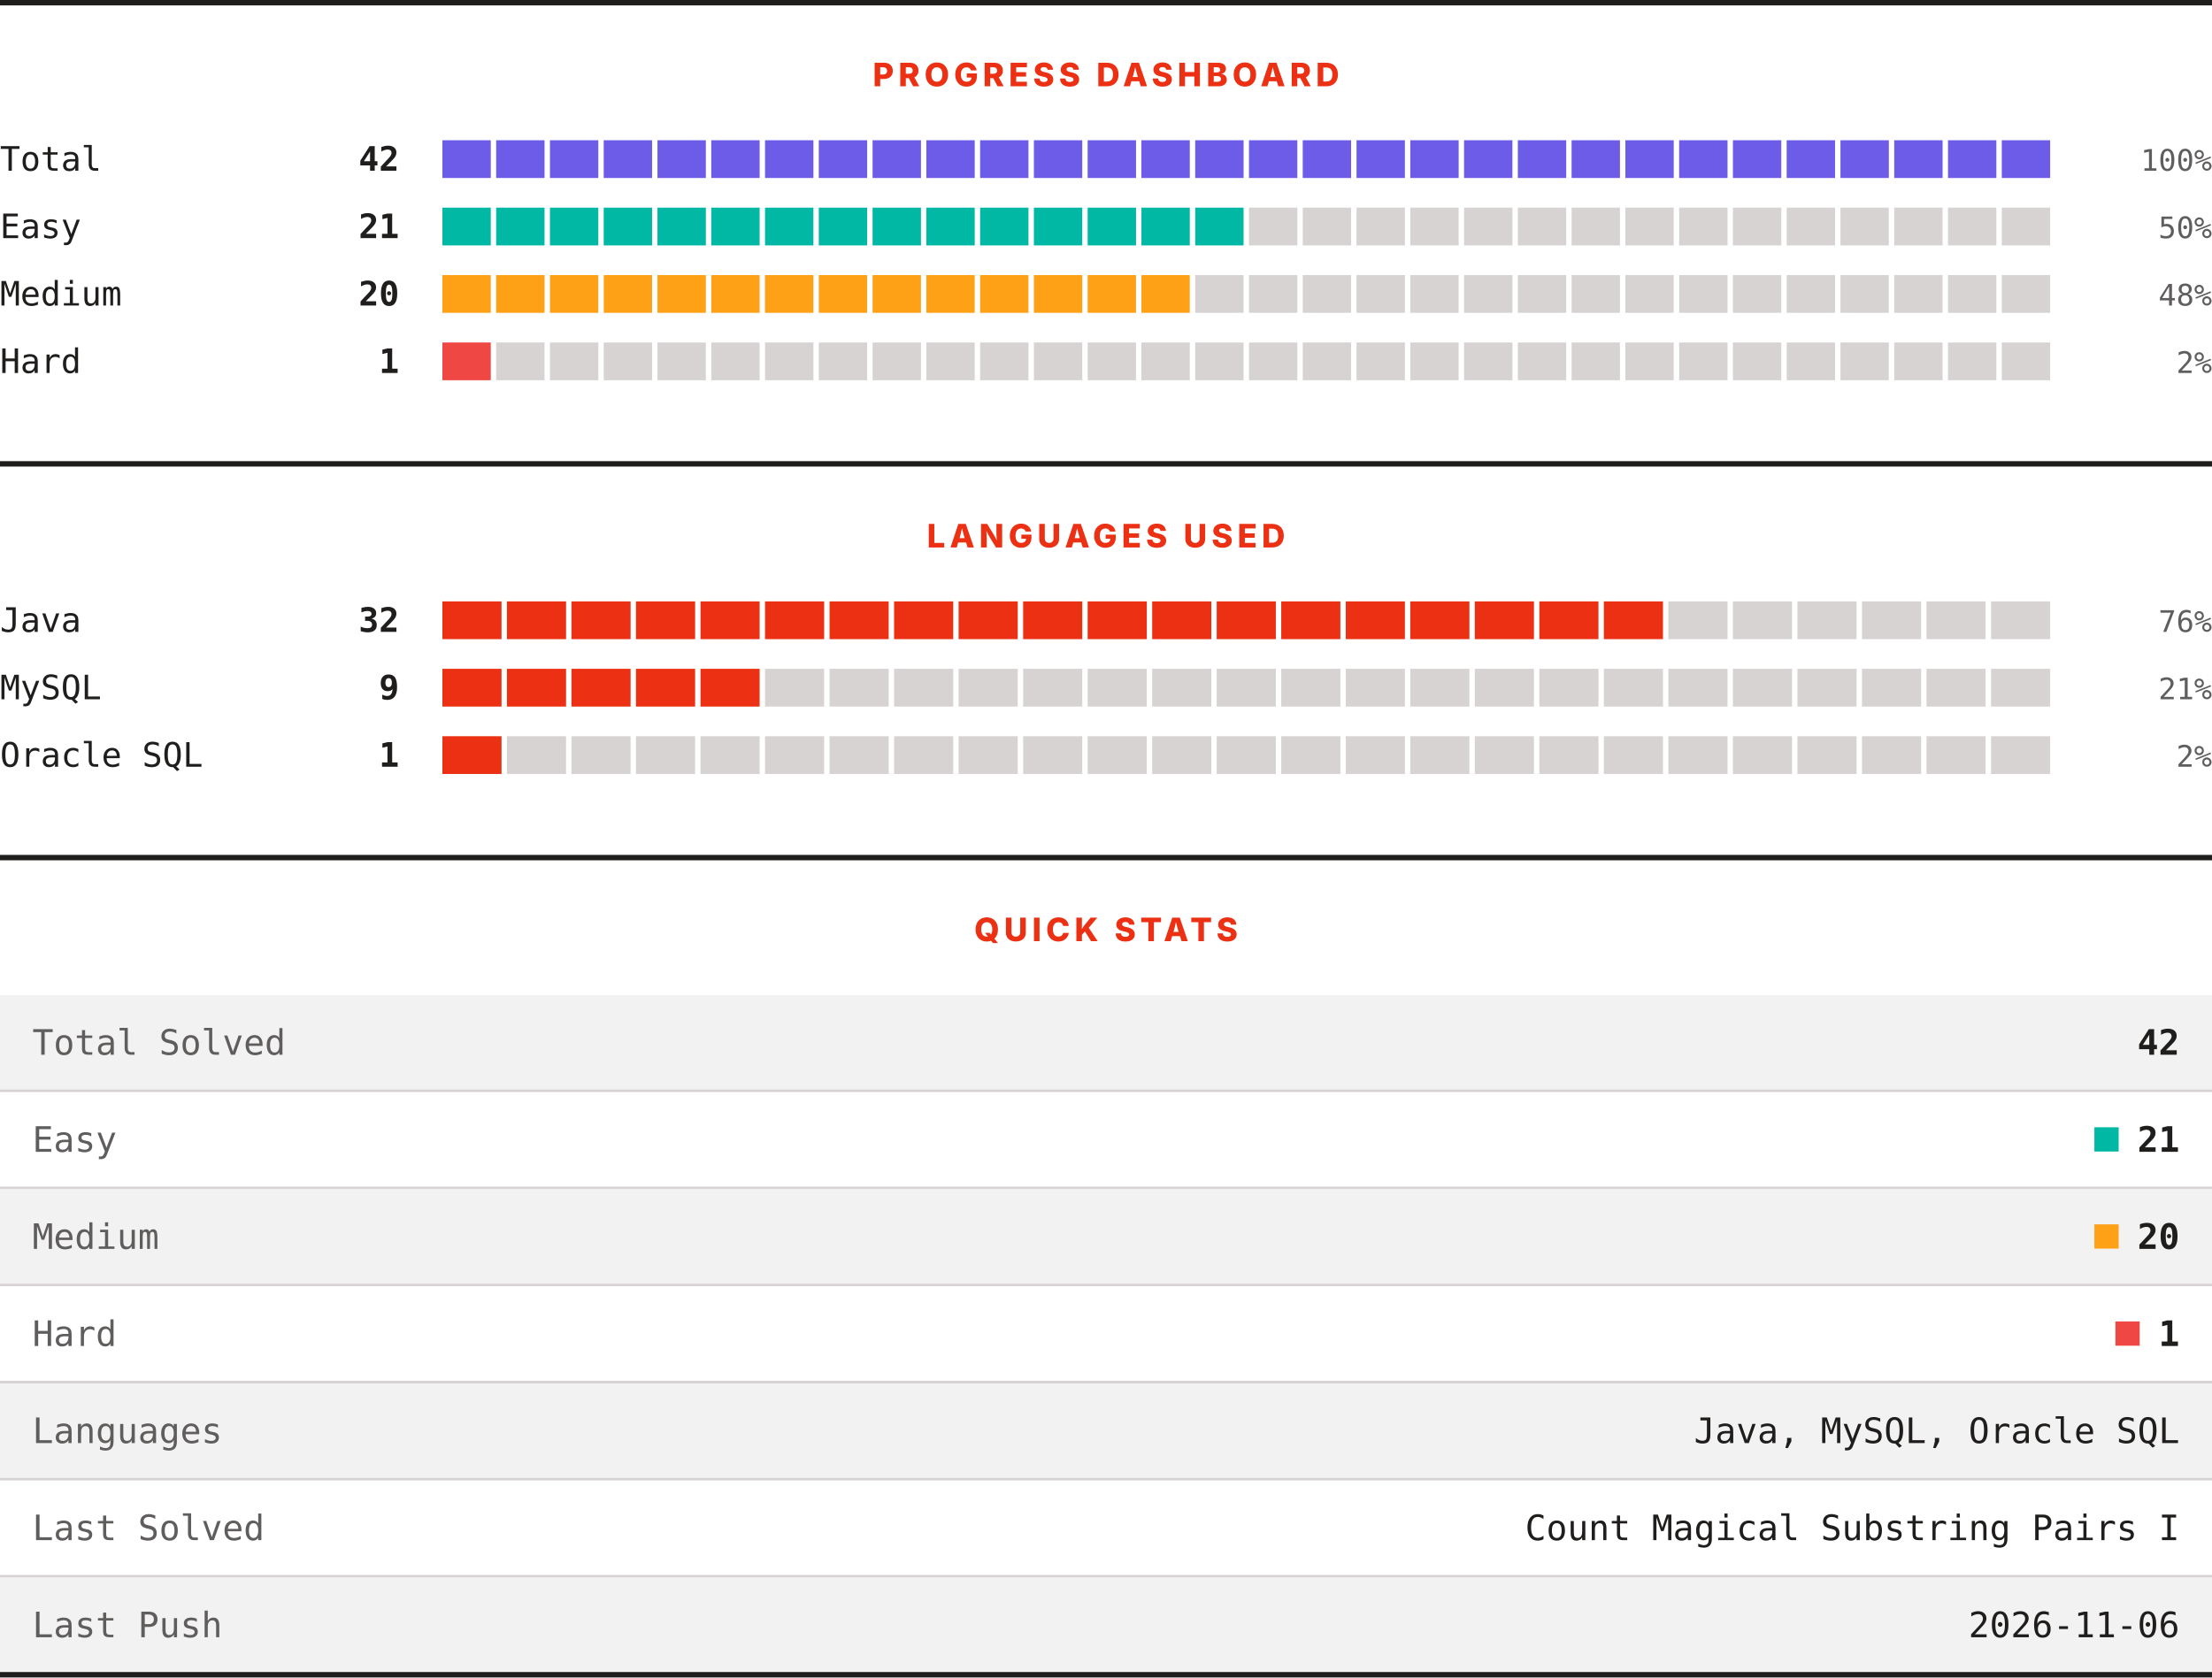
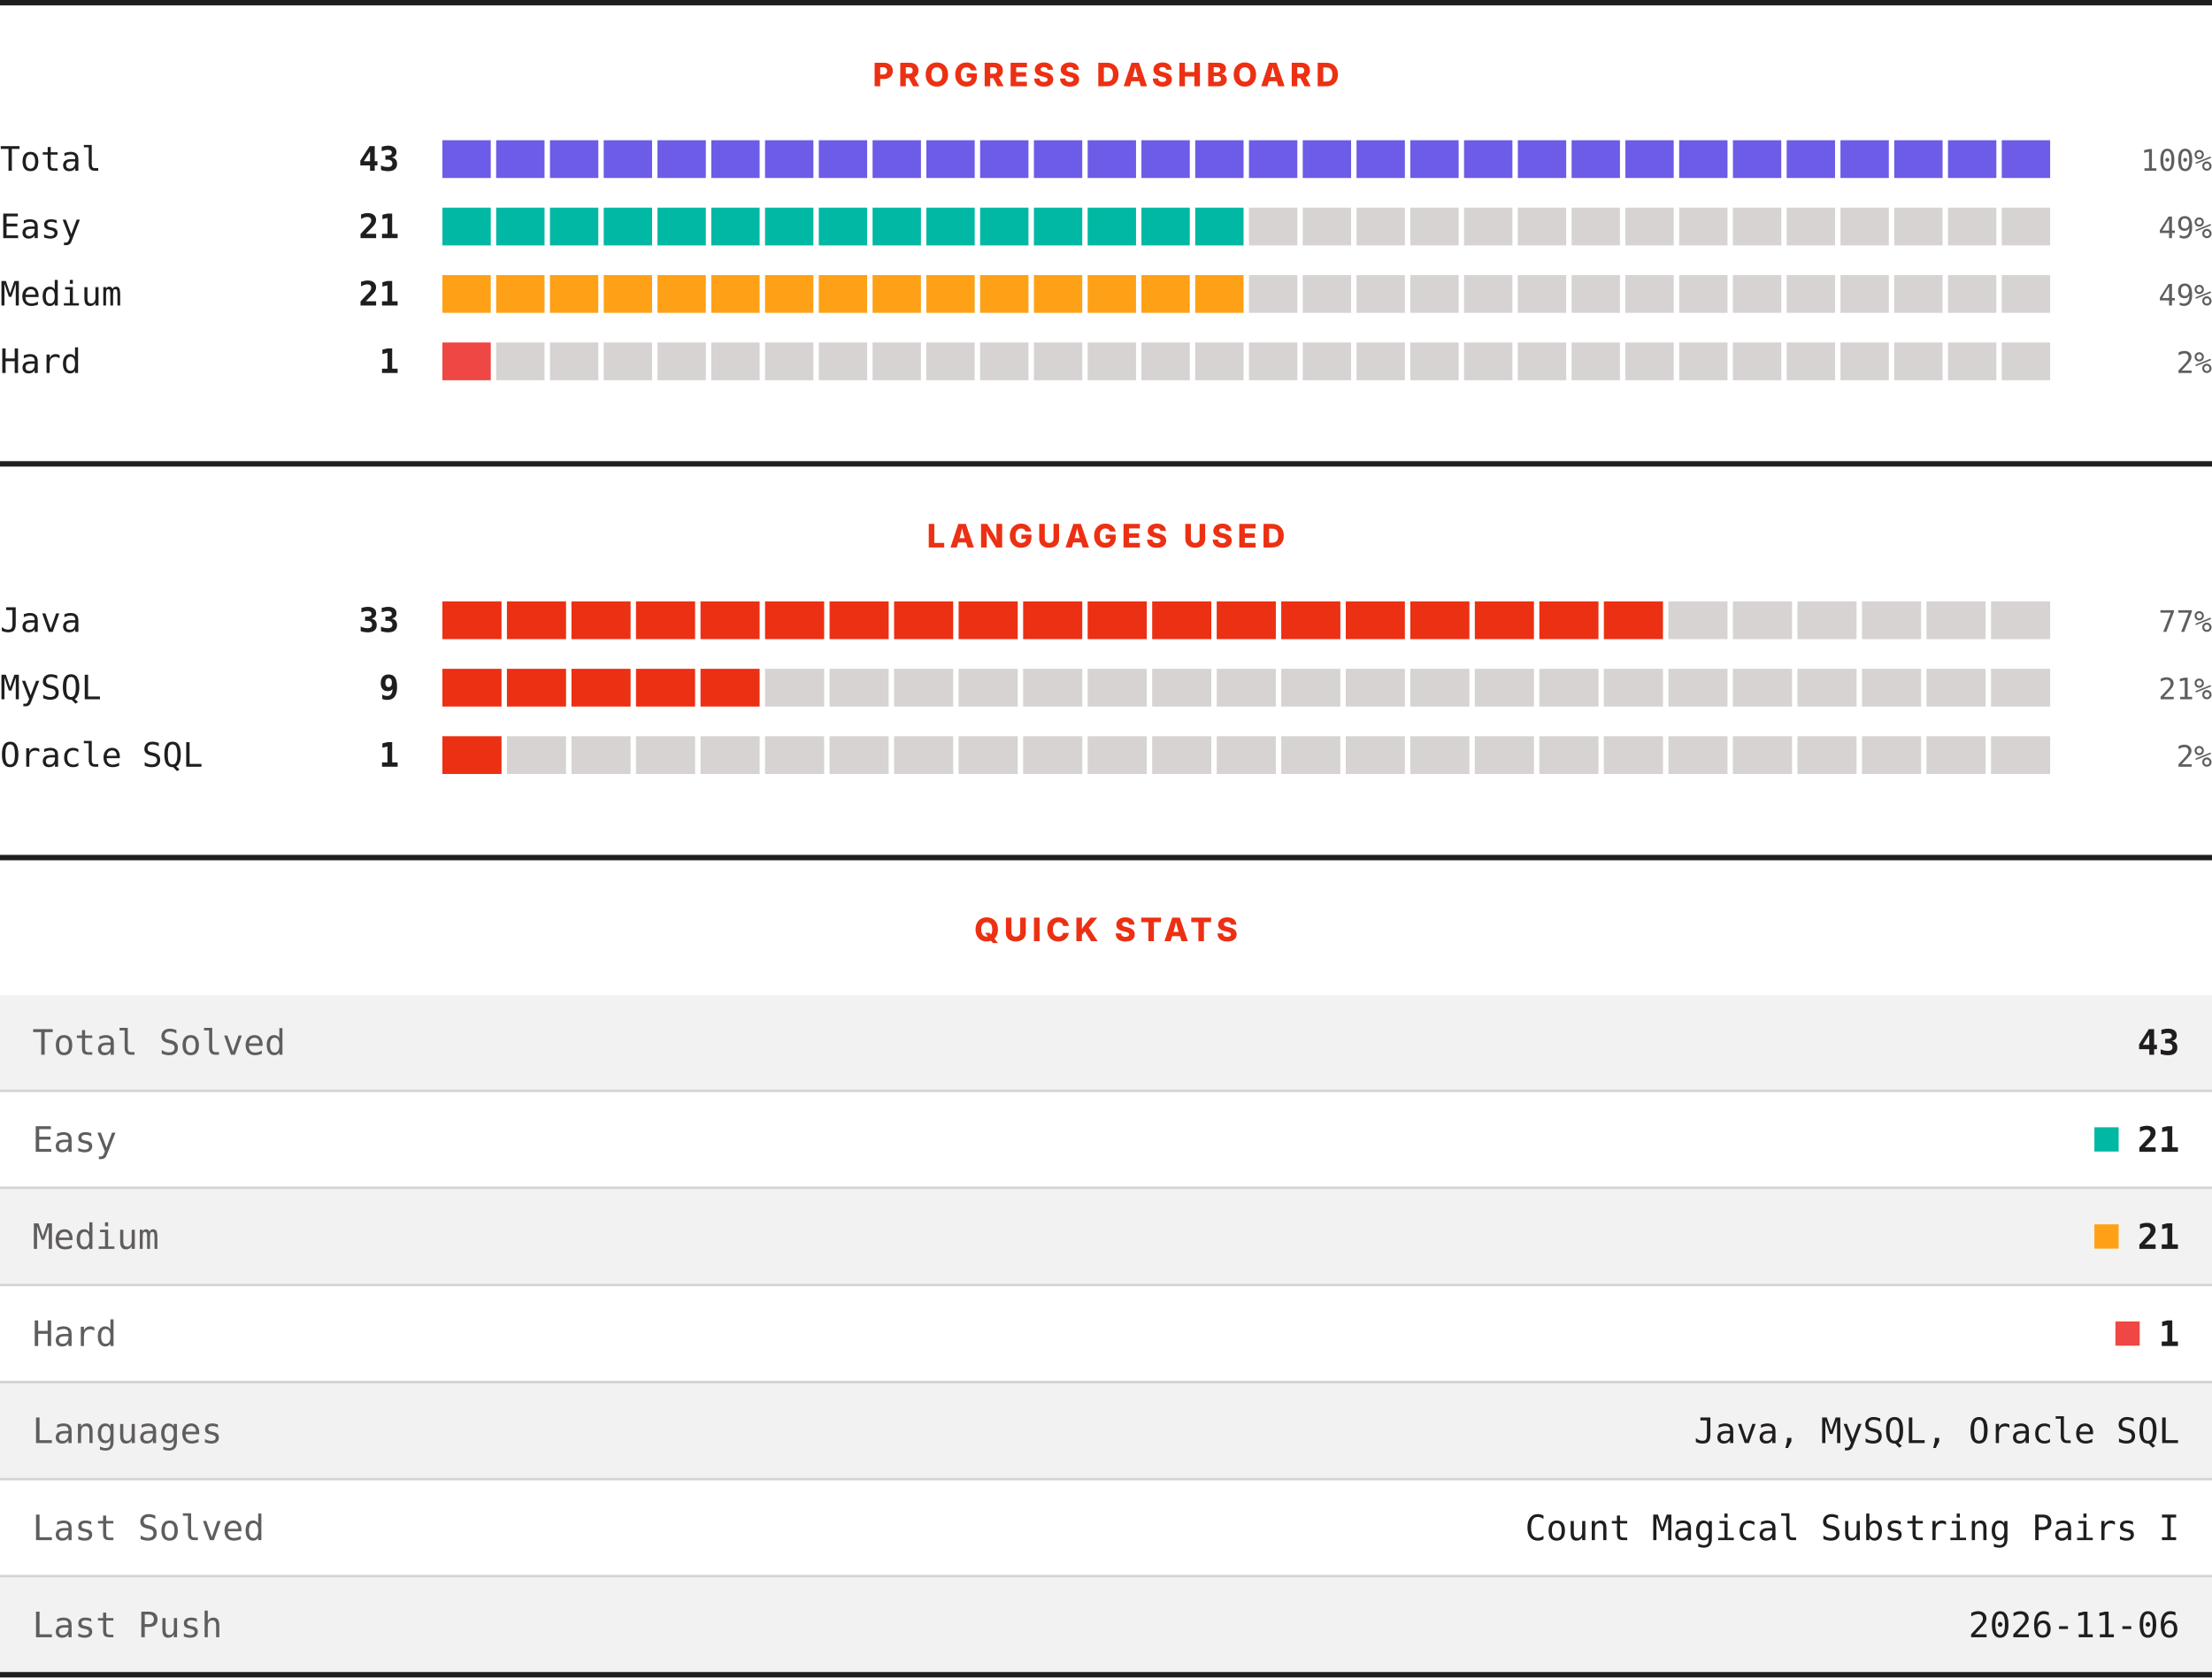
<svg xmlns="http://www.w3.org/2000/svg" width="820" height="622" viewBox="0 0 820 622" role="img" aria-label="LeetCode progress, languages and quick stats">
  <rect width="820" height="622" fill="#ffffff" />
  <rect x="0" y="0" width="820" height="2" fill="#201e1d" />
  <text x="410" y="32" text-anchor="middle" font-family="Archivo, system-ui, -apple-system, Segoe UI, sans-serif" font-size="12" font-weight="800" letter-spacing="1.68" fill="#ec3013">PROGRESS DASHBOARD</text>
  <text x="0" y="63.3" font-family="ui-monospace, SFMono-Regular, Menlo, Consolas, monospace" font-size="12.5" fill="#201e1d">Total</text>
-   <text x="148" y="63.3" text-anchor="end" font-family="ui-monospace, SFMono-Regular, Menlo, Consolas, monospace" font-size="12.5" font-weight="700" fill="#201e1d">42</text>
+   <text x="148" y="63.3" text-anchor="end" font-family="ui-monospace, SFMono-Regular, Menlo, Consolas, monospace" font-size="12.5" font-weight="700" fill="#201e1d">43</text>
  <rect x="164.00" y="52" width="17.93" height="14" fill="#6c5ce7" />
  <rect x="183.93" y="52" width="17.93" height="14" fill="#6c5ce7" />
  <rect x="203.87" y="52" width="17.93" height="14" fill="#6c5ce7" />
  <rect x="223.80" y="52" width="17.93" height="14" fill="#6c5ce7" />
  <rect x="243.73" y="52" width="17.93" height="14" fill="#6c5ce7" />
  <rect x="263.67" y="52" width="17.93" height="14" fill="#6c5ce7" />
  <rect x="283.60" y="52" width="17.93" height="14" fill="#6c5ce7" />
  <rect x="303.53" y="52" width="17.93" height="14" fill="#6c5ce7" />
  <rect x="323.47" y="52" width="17.93" height="14" fill="#6c5ce7" />
  <rect x="343.40" y="52" width="17.93" height="14" fill="#6c5ce7" />
  <rect x="363.33" y="52" width="17.93" height="14" fill="#6c5ce7" />
  <rect x="383.27" y="52" width="17.93" height="14" fill="#6c5ce7" />
  <rect x="403.20" y="52" width="17.93" height="14" fill="#6c5ce7" />
  <rect x="423.13" y="52" width="17.93" height="14" fill="#6c5ce7" />
  <rect x="443.07" y="52" width="17.93" height="14" fill="#6c5ce7" />
  <rect x="463.00" y="52" width="17.93" height="14" fill="#6c5ce7" />
  <rect x="482.93" y="52" width="17.93" height="14" fill="#6c5ce7" />
  <rect x="502.87" y="52" width="17.93" height="14" fill="#6c5ce7" />
  <rect x="522.80" y="52" width="17.93" height="14" fill="#6c5ce7" />
  <rect x="542.73" y="52" width="17.93" height="14" fill="#6c5ce7" />
  <rect x="562.67" y="52" width="17.93" height="14" fill="#6c5ce7" />
  <rect x="582.60" y="52" width="17.93" height="14" fill="#6c5ce7" />
  <rect x="602.53" y="52" width="17.93" height="14" fill="#6c5ce7" />
  <rect x="622.47" y="52" width="17.93" height="14" fill="#6c5ce7" />
  <rect x="642.40" y="52" width="17.93" height="14" fill="#6c5ce7" />
  <rect x="662.33" y="52" width="17.93" height="14" fill="#6c5ce7" />
  <rect x="682.27" y="52" width="17.93" height="14" fill="#6c5ce7" />
  <rect x="702.20" y="52" width="17.93" height="14" fill="#6c5ce7" />
  <rect x="722.13" y="52" width="17.93" height="14" fill="#6c5ce7" />
  <rect x="742.07" y="52" width="17.93" height="14" fill="#6c5ce7" />
  <text x="820" y="63.3" text-anchor="end" font-family="ui-monospace, SFMono-Regular, Menlo, Consolas, monospace" font-size="11" fill="#605d5d">100%</text>
  <text x="0" y="88.3" font-family="ui-monospace, SFMono-Regular, Menlo, Consolas, monospace" font-size="12.5" fill="#201e1d">Easy</text>
  <text x="148" y="88.3" text-anchor="end" font-family="ui-monospace, SFMono-Regular, Menlo, Consolas, monospace" font-size="12.5" font-weight="700" fill="#201e1d">21</text>
  <rect x="164.00" y="77" width="17.93" height="14" fill="#00b8a3" />
  <rect x="183.93" y="77" width="17.93" height="14" fill="#00b8a3" />
  <rect x="203.87" y="77" width="17.93" height="14" fill="#00b8a3" />
  <rect x="223.80" y="77" width="17.93" height="14" fill="#00b8a3" />
  <rect x="243.73" y="77" width="17.93" height="14" fill="#00b8a3" />
  <rect x="263.67" y="77" width="17.93" height="14" fill="#00b8a3" />
  <rect x="283.60" y="77" width="17.93" height="14" fill="#00b8a3" />
  <rect x="303.53" y="77" width="17.93" height="14" fill="#00b8a3" />
  <rect x="323.47" y="77" width="17.93" height="14" fill="#00b8a3" />
  <rect x="343.40" y="77" width="17.93" height="14" fill="#00b8a3" />
  <rect x="363.33" y="77" width="17.93" height="14" fill="#00b8a3" />
  <rect x="383.27" y="77" width="17.93" height="14" fill="#00b8a3" />
  <rect x="403.20" y="77" width="17.93" height="14" fill="#00b8a3" />
  <rect x="423.13" y="77" width="17.93" height="14" fill="#00b8a3" />
  <rect x="443.07" y="77" width="17.93" height="14" fill="#00b8a3" />
  <rect x="463.00" y="77" width="17.93" height="14" fill="#d7d3d3" />
  <rect x="482.93" y="77" width="17.93" height="14" fill="#d7d3d3" />
  <rect x="502.87" y="77" width="17.93" height="14" fill="#d7d3d3" />
  <rect x="522.80" y="77" width="17.93" height="14" fill="#d7d3d3" />
  <rect x="542.73" y="77" width="17.93" height="14" fill="#d7d3d3" />
  <rect x="562.67" y="77" width="17.93" height="14" fill="#d7d3d3" />
  <rect x="582.60" y="77" width="17.93" height="14" fill="#d7d3d3" />
  <rect x="602.53" y="77" width="17.93" height="14" fill="#d7d3d3" />
  <rect x="622.47" y="77" width="17.93" height="14" fill="#d7d3d3" />
  <rect x="642.40" y="77" width="17.93" height="14" fill="#d7d3d3" />
  <rect x="662.33" y="77" width="17.93" height="14" fill="#d7d3d3" />
  <rect x="682.27" y="77" width="17.93" height="14" fill="#d7d3d3" />
  <rect x="702.20" y="77" width="17.93" height="14" fill="#d7d3d3" />
  <rect x="722.13" y="77" width="17.93" height="14" fill="#d7d3d3" />
  <rect x="742.07" y="77" width="17.93" height="14" fill="#d7d3d3" />
-   <text x="820" y="88.3" text-anchor="end" font-family="ui-monospace, SFMono-Regular, Menlo, Consolas, monospace" font-size="11" fill="#605d5d">50%</text>
+   <text x="820" y="88.3" text-anchor="end" font-family="ui-monospace, SFMono-Regular, Menlo, Consolas, monospace" font-size="11" fill="#605d5d">49%</text>
  <text x="0" y="113.3" font-family="ui-monospace, SFMono-Regular, Menlo, Consolas, monospace" font-size="12.5" fill="#201e1d">Medium</text>
-   <text x="148" y="113.3" text-anchor="end" font-family="ui-monospace, SFMono-Regular, Menlo, Consolas, monospace" font-size="12.5" font-weight="700" fill="#201e1d">20</text>
+   <text x="148" y="113.3" text-anchor="end" font-family="ui-monospace, SFMono-Regular, Menlo, Consolas, monospace" font-size="12.5" font-weight="700" fill="#201e1d">21</text>
  <rect x="164.00" y="102" width="17.93" height="14" fill="#ffa116" />
  <rect x="183.93" y="102" width="17.93" height="14" fill="#ffa116" />
  <rect x="203.87" y="102" width="17.93" height="14" fill="#ffa116" />
  <rect x="223.80" y="102" width="17.93" height="14" fill="#ffa116" />
  <rect x="243.73" y="102" width="17.93" height="14" fill="#ffa116" />
  <rect x="263.67" y="102" width="17.93" height="14" fill="#ffa116" />
  <rect x="283.60" y="102" width="17.93" height="14" fill="#ffa116" />
  <rect x="303.53" y="102" width="17.93" height="14" fill="#ffa116" />
  <rect x="323.47" y="102" width="17.93" height="14" fill="#ffa116" />
  <rect x="343.40" y="102" width="17.93" height="14" fill="#ffa116" />
  <rect x="363.33" y="102" width="17.93" height="14" fill="#ffa116" />
  <rect x="383.27" y="102" width="17.93" height="14" fill="#ffa116" />
  <rect x="403.20" y="102" width="17.93" height="14" fill="#ffa116" />
  <rect x="423.13" y="102" width="17.93" height="14" fill="#ffa116" />
-   <rect x="443.07" y="102" width="17.93" height="14" fill="#d7d3d3" />
+   <rect x="443.07" y="102" width="17.93" height="14" fill="#ffa116" />
  <rect x="463.00" y="102" width="17.93" height="14" fill="#d7d3d3" />
  <rect x="482.93" y="102" width="17.93" height="14" fill="#d7d3d3" />
  <rect x="502.87" y="102" width="17.93" height="14" fill="#d7d3d3" />
  <rect x="522.80" y="102" width="17.93" height="14" fill="#d7d3d3" />
  <rect x="542.73" y="102" width="17.93" height="14" fill="#d7d3d3" />
  <rect x="562.67" y="102" width="17.93" height="14" fill="#d7d3d3" />
  <rect x="582.60" y="102" width="17.93" height="14" fill="#d7d3d3" />
  <rect x="602.53" y="102" width="17.93" height="14" fill="#d7d3d3" />
  <rect x="622.47" y="102" width="17.93" height="14" fill="#d7d3d3" />
  <rect x="642.40" y="102" width="17.93" height="14" fill="#d7d3d3" />
  <rect x="662.33" y="102" width="17.93" height="14" fill="#d7d3d3" />
  <rect x="682.27" y="102" width="17.93" height="14" fill="#d7d3d3" />
  <rect x="702.20" y="102" width="17.93" height="14" fill="#d7d3d3" />
  <rect x="722.13" y="102" width="17.93" height="14" fill="#d7d3d3" />
  <rect x="742.07" y="102" width="17.93" height="14" fill="#d7d3d3" />
-   <text x="820" y="113.3" text-anchor="end" font-family="ui-monospace, SFMono-Regular, Menlo, Consolas, monospace" font-size="11" fill="#605d5d">48%</text>
+   <text x="820" y="113.3" text-anchor="end" font-family="ui-monospace, SFMono-Regular, Menlo, Consolas, monospace" font-size="11" fill="#605d5d">49%</text>
  <text x="0" y="138.3" font-family="ui-monospace, SFMono-Regular, Menlo, Consolas, monospace" font-size="12.5" fill="#201e1d">Hard</text>
  <text x="148" y="138.3" text-anchor="end" font-family="ui-monospace, SFMono-Regular, Menlo, Consolas, monospace" font-size="12.5" font-weight="700" fill="#201e1d">1</text>
  <rect x="164.00" y="127" width="17.93" height="14" fill="#ef4743" />
  <rect x="183.93" y="127" width="17.93" height="14" fill="#d7d3d3" />
  <rect x="203.87" y="127" width="17.93" height="14" fill="#d7d3d3" />
  <rect x="223.80" y="127" width="17.93" height="14" fill="#d7d3d3" />
  <rect x="243.73" y="127" width="17.93" height="14" fill="#d7d3d3" />
  <rect x="263.67" y="127" width="17.93" height="14" fill="#d7d3d3" />
  <rect x="283.60" y="127" width="17.93" height="14" fill="#d7d3d3" />
  <rect x="303.53" y="127" width="17.93" height="14" fill="#d7d3d3" />
  <rect x="323.47" y="127" width="17.93" height="14" fill="#d7d3d3" />
  <rect x="343.40" y="127" width="17.93" height="14" fill="#d7d3d3" />
  <rect x="363.33" y="127" width="17.93" height="14" fill="#d7d3d3" />
  <rect x="383.27" y="127" width="17.93" height="14" fill="#d7d3d3" />
  <rect x="403.20" y="127" width="17.93" height="14" fill="#d7d3d3" />
  <rect x="423.13" y="127" width="17.93" height="14" fill="#d7d3d3" />
  <rect x="443.07" y="127" width="17.93" height="14" fill="#d7d3d3" />
  <rect x="463.00" y="127" width="17.93" height="14" fill="#d7d3d3" />
  <rect x="482.93" y="127" width="17.93" height="14" fill="#d7d3d3" />
  <rect x="502.87" y="127" width="17.93" height="14" fill="#d7d3d3" />
  <rect x="522.80" y="127" width="17.93" height="14" fill="#d7d3d3" />
  <rect x="542.73" y="127" width="17.93" height="14" fill="#d7d3d3" />
  <rect x="562.67" y="127" width="17.93" height="14" fill="#d7d3d3" />
  <rect x="582.60" y="127" width="17.93" height="14" fill="#d7d3d3" />
  <rect x="602.53" y="127" width="17.93" height="14" fill="#d7d3d3" />
  <rect x="622.47" y="127" width="17.93" height="14" fill="#d7d3d3" />
  <rect x="642.40" y="127" width="17.93" height="14" fill="#d7d3d3" />
  <rect x="662.33" y="127" width="17.93" height="14" fill="#d7d3d3" />
  <rect x="682.27" y="127" width="17.93" height="14" fill="#d7d3d3" />
  <rect x="702.20" y="127" width="17.93" height="14" fill="#d7d3d3" />
  <rect x="722.13" y="127" width="17.93" height="14" fill="#d7d3d3" />
  <rect x="742.07" y="127" width="17.93" height="14" fill="#d7d3d3" />
  <text x="820" y="138.3" text-anchor="end" font-family="ui-monospace, SFMono-Regular, Menlo, Consolas, monospace" font-size="11" fill="#605d5d">2%</text>
  <rect x="0" y="171" width="820" height="2" fill="#201e1d" />
  <text x="410" y="203" text-anchor="middle" font-family="Archivo, system-ui, -apple-system, Segoe UI, sans-serif" font-size="12" font-weight="800" letter-spacing="1.68" fill="#ec3013">LANGUAGES USED</text>
  <text x="0" y="234.3" font-family="ui-monospace, SFMono-Regular, Menlo, Consolas, monospace" font-size="12.5" fill="#201e1d">Java</text>
-   <text x="148" y="234.3" text-anchor="end" font-family="ui-monospace, SFMono-Regular, Menlo, Consolas, monospace" font-size="12.5" font-weight="700" fill="#201e1d">32</text>
+   <text x="148" y="234.3" text-anchor="end" font-family="ui-monospace, SFMono-Regular, Menlo, Consolas, monospace" font-size="12.5" font-weight="700" fill="#201e1d">33</text>
  <rect x="164.00" y="223" width="21.92" height="14" fill="#ec3013" />
  <rect x="187.92" y="223" width="21.92" height="14" fill="#ec3013" />
  <rect x="211.84" y="223" width="21.92" height="14" fill="#ec3013" />
  <rect x="235.76" y="223" width="21.92" height="14" fill="#ec3013" />
  <rect x="259.68" y="223" width="21.92" height="14" fill="#ec3013" />
  <rect x="283.60" y="223" width="21.92" height="14" fill="#ec3013" />
  <rect x="307.52" y="223" width="21.92" height="14" fill="#ec3013" />
  <rect x="331.44" y="223" width="21.92" height="14" fill="#ec3013" />
  <rect x="355.36" y="223" width="21.92" height="14" fill="#ec3013" />
  <rect x="379.28" y="223" width="21.92" height="14" fill="#ec3013" />
  <rect x="403.20" y="223" width="21.92" height="14" fill="#ec3013" />
  <rect x="427.12" y="223" width="21.92" height="14" fill="#ec3013" />
  <rect x="451.04" y="223" width="21.92" height="14" fill="#ec3013" />
  <rect x="474.96" y="223" width="21.92" height="14" fill="#ec3013" />
  <rect x="498.88" y="223" width="21.92" height="14" fill="#ec3013" />
  <rect x="522.80" y="223" width="21.92" height="14" fill="#ec3013" />
  <rect x="546.72" y="223" width="21.92" height="14" fill="#ec3013" />
  <rect x="570.64" y="223" width="21.92" height="14" fill="#ec3013" />
  <rect x="594.56" y="223" width="21.92" height="14" fill="#ec3013" />
  <rect x="618.48" y="223" width="21.92" height="14" fill="#d7d3d3" />
  <rect x="642.40" y="223" width="21.92" height="14" fill="#d7d3d3" />
  <rect x="666.32" y="223" width="21.92" height="14" fill="#d7d3d3" />
  <rect x="690.24" y="223" width="21.92" height="14" fill="#d7d3d3" />
  <rect x="714.16" y="223" width="21.92" height="14" fill="#d7d3d3" />
  <rect x="738.08" y="223" width="21.92" height="14" fill="#d7d3d3" />
-   <text x="820" y="234.3" text-anchor="end" font-family="ui-monospace, SFMono-Regular, Menlo, Consolas, monospace" font-size="11" fill="#605d5d">76%</text>
+   <text x="820" y="234.3" text-anchor="end" font-family="ui-monospace, SFMono-Regular, Menlo, Consolas, monospace" font-size="11" fill="#605d5d">77%</text>
  <text x="0" y="259.3" font-family="ui-monospace, SFMono-Regular, Menlo, Consolas, monospace" font-size="12.5" fill="#201e1d">MySQL</text>
  <text x="148" y="259.3" text-anchor="end" font-family="ui-monospace, SFMono-Regular, Menlo, Consolas, monospace" font-size="12.5" font-weight="700" fill="#201e1d">9</text>
  <rect x="164.00" y="248" width="21.92" height="14" fill="#ec3013" />
  <rect x="187.92" y="248" width="21.92" height="14" fill="#ec3013" />
  <rect x="211.84" y="248" width="21.92" height="14" fill="#ec3013" />
  <rect x="235.76" y="248" width="21.92" height="14" fill="#ec3013" />
  <rect x="259.68" y="248" width="21.92" height="14" fill="#ec3013" />
  <rect x="283.60" y="248" width="21.92" height="14" fill="#d7d3d3" />
  <rect x="307.52" y="248" width="21.92" height="14" fill="#d7d3d3" />
  <rect x="331.44" y="248" width="21.92" height="14" fill="#d7d3d3" />
  <rect x="355.36" y="248" width="21.92" height="14" fill="#d7d3d3" />
  <rect x="379.28" y="248" width="21.92" height="14" fill="#d7d3d3" />
  <rect x="403.20" y="248" width="21.92" height="14" fill="#d7d3d3" />
  <rect x="427.12" y="248" width="21.92" height="14" fill="#d7d3d3" />
  <rect x="451.04" y="248" width="21.92" height="14" fill="#d7d3d3" />
  <rect x="474.96" y="248" width="21.92" height="14" fill="#d7d3d3" />
  <rect x="498.88" y="248" width="21.92" height="14" fill="#d7d3d3" />
  <rect x="522.80" y="248" width="21.92" height="14" fill="#d7d3d3" />
  <rect x="546.72" y="248" width="21.92" height="14" fill="#d7d3d3" />
  <rect x="570.64" y="248" width="21.92" height="14" fill="#d7d3d3" />
  <rect x="594.56" y="248" width="21.92" height="14" fill="#d7d3d3" />
  <rect x="618.48" y="248" width="21.92" height="14" fill="#d7d3d3" />
  <rect x="642.40" y="248" width="21.92" height="14" fill="#d7d3d3" />
  <rect x="666.32" y="248" width="21.92" height="14" fill="#d7d3d3" />
  <rect x="690.24" y="248" width="21.92" height="14" fill="#d7d3d3" />
  <rect x="714.16" y="248" width="21.92" height="14" fill="#d7d3d3" />
  <rect x="738.08" y="248" width="21.92" height="14" fill="#d7d3d3" />
  <text x="820" y="259.3" text-anchor="end" font-family="ui-monospace, SFMono-Regular, Menlo, Consolas, monospace" font-size="11" fill="#605d5d">21%</text>
  <text x="0" y="284.3" font-family="ui-monospace, SFMono-Regular, Menlo, Consolas, monospace" font-size="12.5" fill="#201e1d">Oracle SQL</text>
  <text x="148" y="284.3" text-anchor="end" font-family="ui-monospace, SFMono-Regular, Menlo, Consolas, monospace" font-size="12.5" font-weight="700" fill="#201e1d">1</text>
  <rect x="164.00" y="273" width="21.92" height="14" fill="#ec3013" />
  <rect x="187.92" y="273" width="21.92" height="14" fill="#d7d3d3" />
  <rect x="211.84" y="273" width="21.92" height="14" fill="#d7d3d3" />
  <rect x="235.76" y="273" width="21.92" height="14" fill="#d7d3d3" />
  <rect x="259.68" y="273" width="21.92" height="14" fill="#d7d3d3" />
  <rect x="283.60" y="273" width="21.92" height="14" fill="#d7d3d3" />
  <rect x="307.52" y="273" width="21.92" height="14" fill="#d7d3d3" />
  <rect x="331.44" y="273" width="21.92" height="14" fill="#d7d3d3" />
  <rect x="355.36" y="273" width="21.92" height="14" fill="#d7d3d3" />
  <rect x="379.28" y="273" width="21.92" height="14" fill="#d7d3d3" />
  <rect x="403.20" y="273" width="21.92" height="14" fill="#d7d3d3" />
  <rect x="427.12" y="273" width="21.92" height="14" fill="#d7d3d3" />
  <rect x="451.04" y="273" width="21.92" height="14" fill="#d7d3d3" />
  <rect x="474.96" y="273" width="21.92" height="14" fill="#d7d3d3" />
  <rect x="498.88" y="273" width="21.92" height="14" fill="#d7d3d3" />
  <rect x="522.80" y="273" width="21.92" height="14" fill="#d7d3d3" />
  <rect x="546.72" y="273" width="21.92" height="14" fill="#d7d3d3" />
  <rect x="570.64" y="273" width="21.92" height="14" fill="#d7d3d3" />
  <rect x="594.56" y="273" width="21.92" height="14" fill="#d7d3d3" />
  <rect x="618.48" y="273" width="21.92" height="14" fill="#d7d3d3" />
  <rect x="642.40" y="273" width="21.92" height="14" fill="#d7d3d3" />
  <rect x="666.32" y="273" width="21.92" height="14" fill="#d7d3d3" />
  <rect x="690.24" y="273" width="21.92" height="14" fill="#d7d3d3" />
  <rect x="714.16" y="273" width="21.92" height="14" fill="#d7d3d3" />
  <rect x="738.08" y="273" width="21.92" height="14" fill="#d7d3d3" />
  <text x="820" y="284.3" text-anchor="end" font-family="ui-monospace, SFMono-Regular, Menlo, Consolas, monospace" font-size="11" fill="#605d5d">2%</text>
  <rect x="0" y="317" width="820" height="2" fill="#201e1d" />
  <text x="410" y="349" text-anchor="middle" font-family="Archivo, system-ui, -apple-system, Segoe UI, sans-serif" font-size="12" font-weight="800" letter-spacing="1.68" fill="#ec3013">QUICK STATS</text>
  <rect x="0" y="369" width="820" height="35" fill="#f3f2f2" />
  <text x="12" y="391.1" font-family="ui-monospace, SFMono-Regular, Menlo, Consolas, monospace" font-size="13" fill="#605d5d">Total Solved</text>
-   <text x="808" y="391.1" text-anchor="end" font-family="ui-monospace, SFMono-Regular, Menlo, Consolas, monospace" font-size="13" font-weight="700" fill="#201e1d">42</text>
+   <text x="808" y="391.1" text-anchor="end" font-family="ui-monospace, SFMono-Regular, Menlo, Consolas, monospace" font-size="13" font-weight="700" fill="#201e1d">43</text>
  <rect x="0" y="404" width="820" height="1" fill="#d7d3d3" />
  <rect x="0" y="405" width="820" height="35" fill="#ffffff" />
  <text x="12" y="427.1" font-family="ui-monospace, SFMono-Regular, Menlo, Consolas, monospace" font-size="13" fill="#605d5d">Easy</text>
  <rect x="776.4" y="418" width="9" height="9" fill="#00b8a3" />
  <text x="808" y="427.1" text-anchor="end" font-family="ui-monospace, SFMono-Regular, Menlo, Consolas, monospace" font-size="13" font-weight="700" fill="#201e1d">21</text>
  <rect x="0" y="440" width="820" height="1" fill="#d7d3d3" />
  <rect x="0" y="441" width="820" height="35" fill="#f3f2f2" />
  <text x="12" y="463.1" font-family="ui-monospace, SFMono-Regular, Menlo, Consolas, monospace" font-size="13" fill="#605d5d">Medium</text>
  <rect x="776.4" y="454" width="9" height="9" fill="#ffa116" />
-   <text x="808" y="463.1" text-anchor="end" font-family="ui-monospace, SFMono-Regular, Menlo, Consolas, monospace" font-size="13" font-weight="700" fill="#201e1d">20</text>
+   <text x="808" y="463.1" text-anchor="end" font-family="ui-monospace, SFMono-Regular, Menlo, Consolas, monospace" font-size="13" font-weight="700" fill="#201e1d">21</text>
  <rect x="0" y="476" width="820" height="1" fill="#d7d3d3" />
  <rect x="0" y="477" width="820" height="35" fill="#ffffff" />
  <text x="12" y="499.1" font-family="ui-monospace, SFMono-Regular, Menlo, Consolas, monospace" font-size="13" fill="#605d5d">Hard</text>
  <rect x="784.2" y="490" width="9" height="9" fill="#ef4743" />
  <text x="808" y="499.1" text-anchor="end" font-family="ui-monospace, SFMono-Regular, Menlo, Consolas, monospace" font-size="13" font-weight="700" fill="#201e1d">1</text>
  <rect x="0" y="512" width="820" height="1" fill="#d7d3d3" />
  <rect x="0" y="513" width="820" height="35" fill="#f3f2f2" />
  <text x="12" y="535.1" font-family="ui-monospace, SFMono-Regular, Menlo, Consolas, monospace" font-size="13" fill="#605d5d">Languages</text>
  <text x="808" y="535.1" text-anchor="end" font-family="ui-monospace, SFMono-Regular, Menlo, Consolas, monospace" font-size="13" fill="#201e1d">Java, MySQL, Oracle SQL</text>
  <rect x="0" y="548" width="820" height="1" fill="#d7d3d3" />
  <rect x="0" y="549" width="820" height="35" fill="#ffffff" />
  <text x="12" y="571.1" font-family="ui-monospace, SFMono-Regular, Menlo, Consolas, monospace" font-size="13" fill="#605d5d">Last Solved</text>
  <text x="808" y="571.1" text-anchor="end" font-family="ui-monospace, SFMono-Regular, Menlo, Consolas, monospace" font-size="13" fill="#201e1d">Count Magical Substring Pairs I</text>
  <rect x="0" y="584" width="820" height="1" fill="#d7d3d3" />
  <rect x="0" y="585" width="820" height="35" fill="#f3f2f2" />
  <text x="12" y="607.1" font-family="ui-monospace, SFMono-Regular, Menlo, Consolas, monospace" font-size="13" fill="#605d5d">Last Push</text>
  <text x="808" y="607.1" text-anchor="end" font-family="ui-monospace, SFMono-Regular, Menlo, Consolas, monospace" font-size="13" fill="#201e1d">2026-11-06</text>
  <rect x="0" y="620" width="820" height="2" fill="#201e1d" />
</svg>
